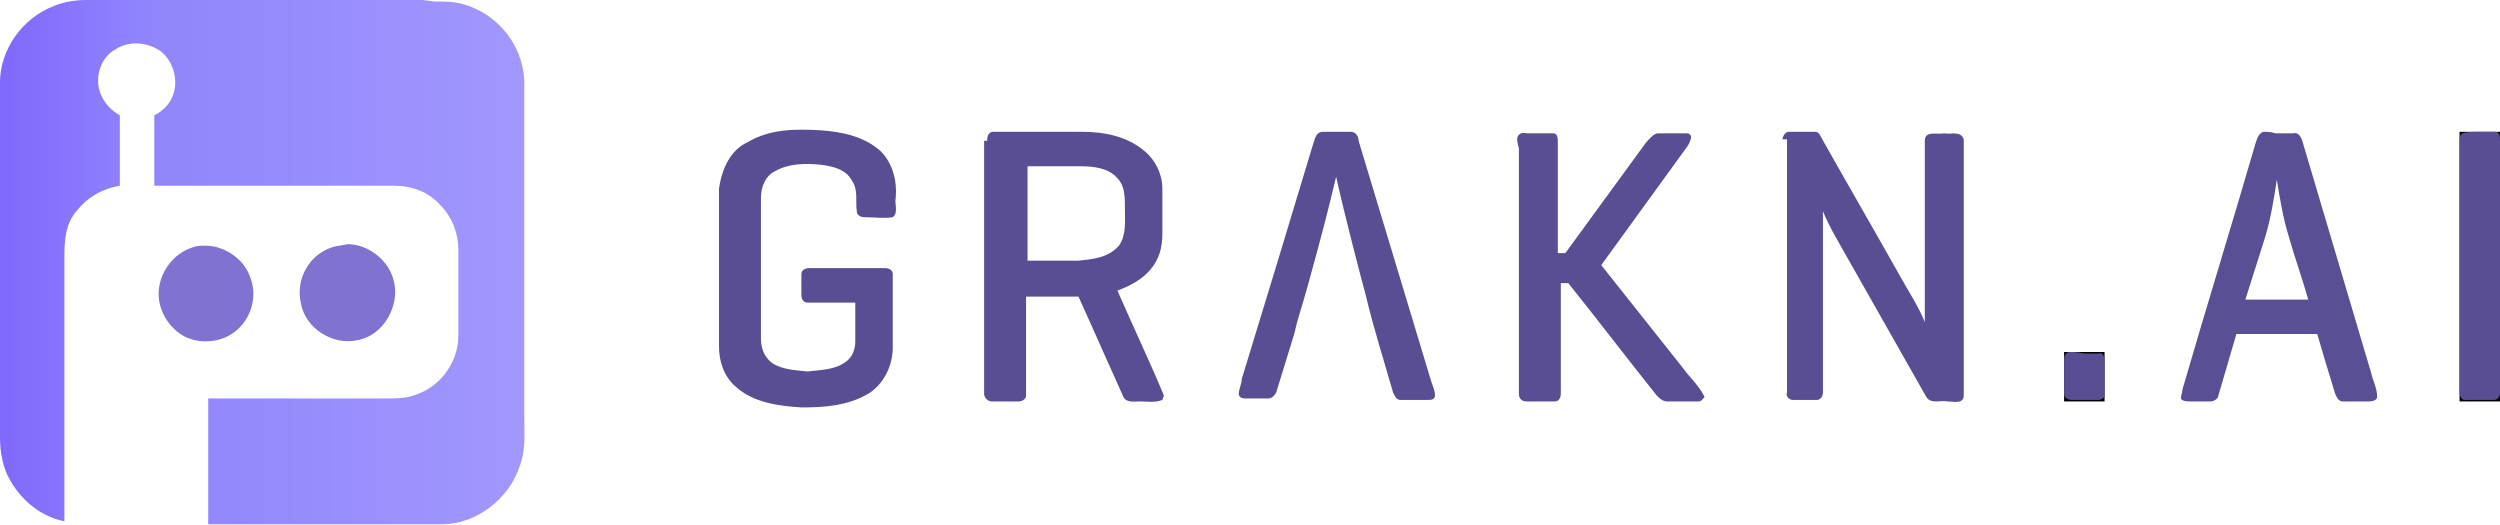
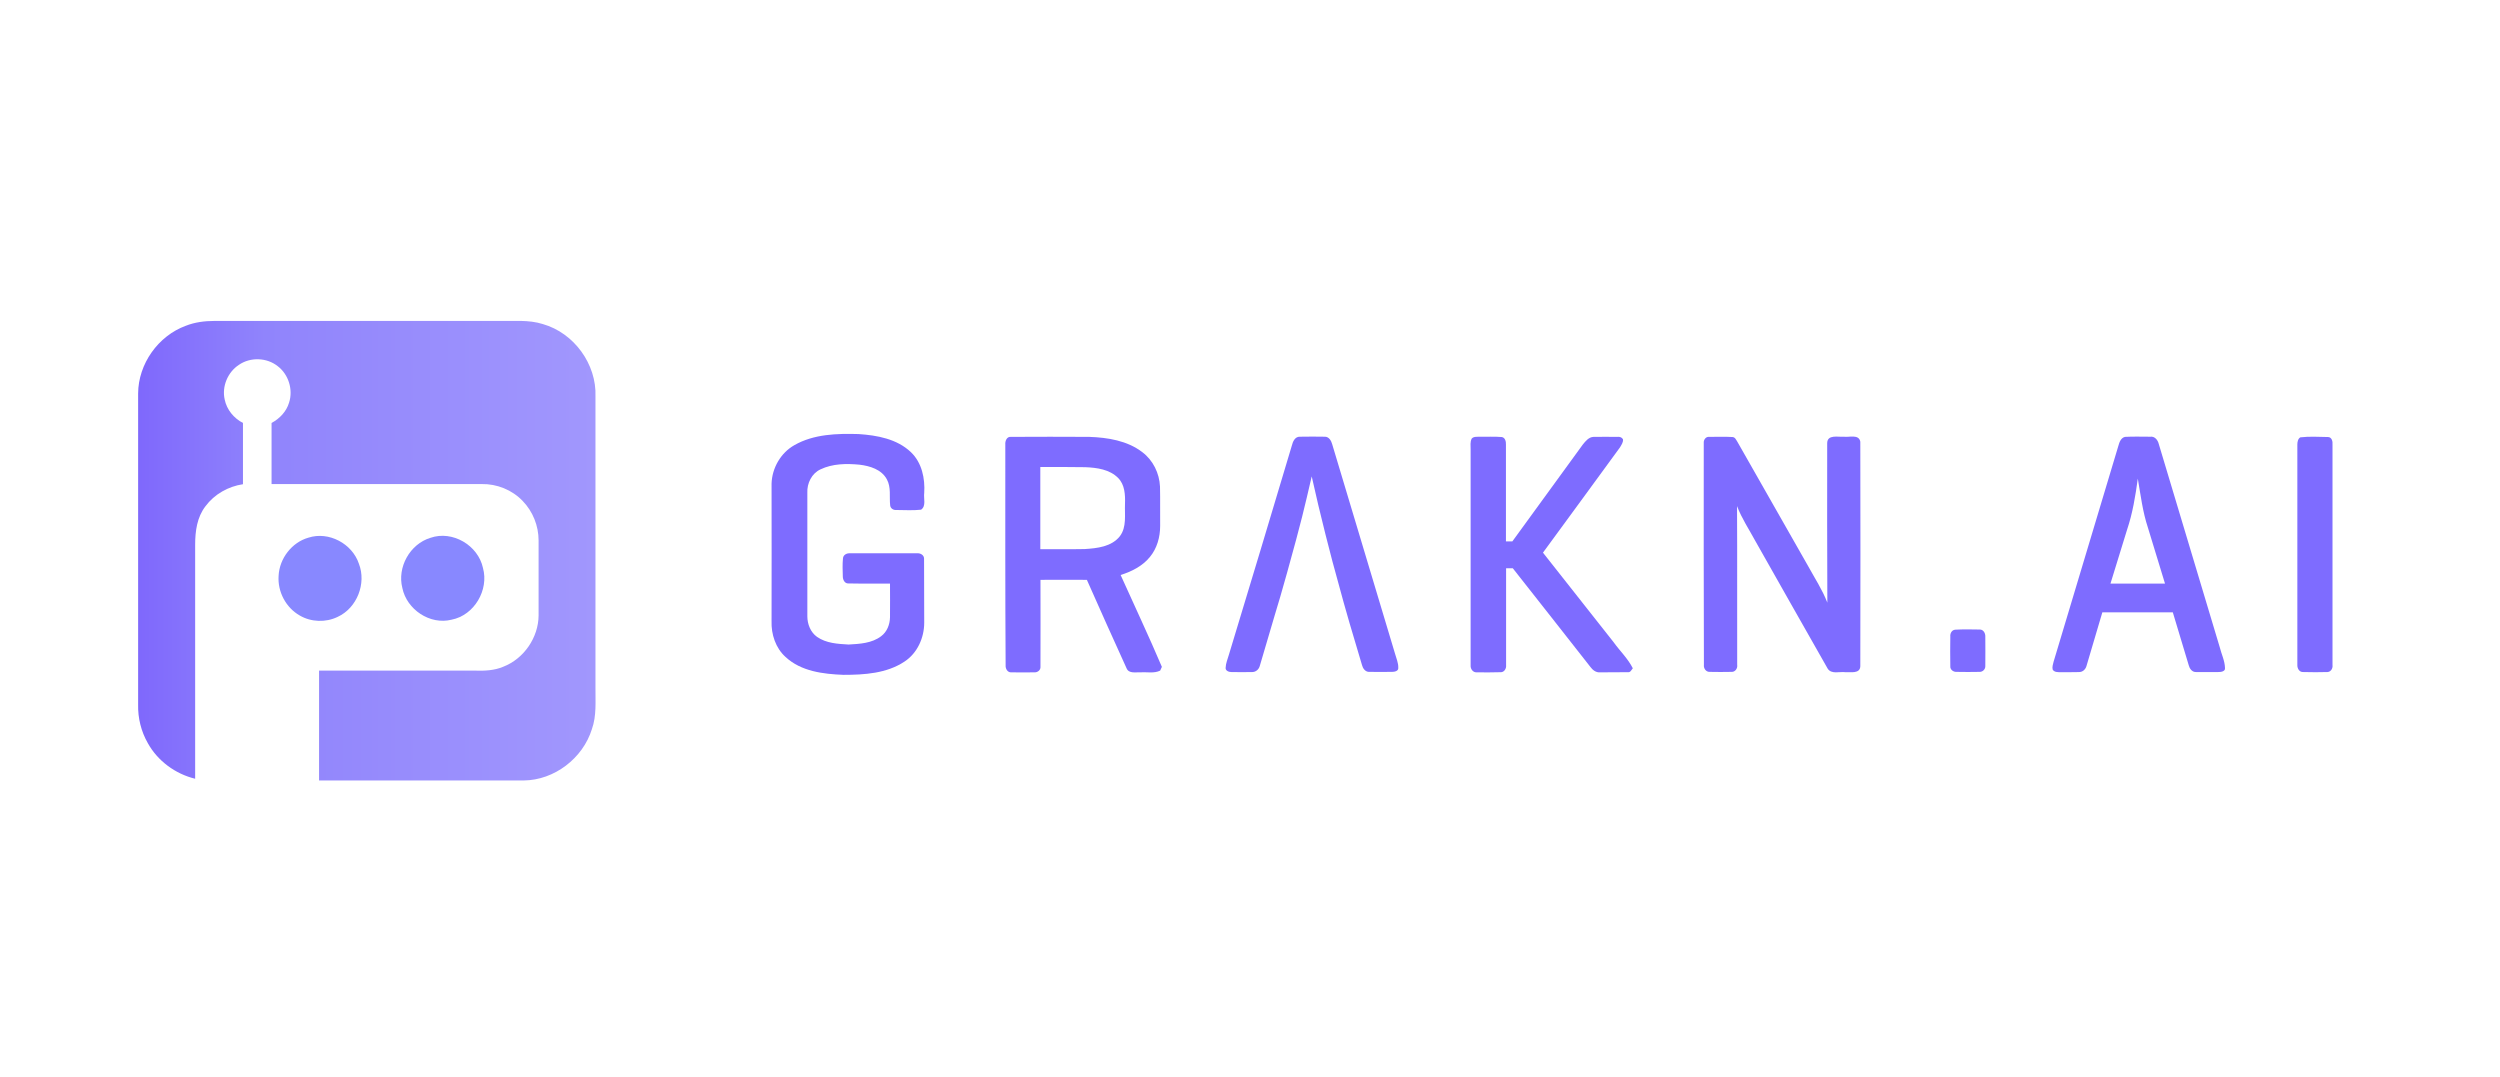
- <svg xmlns="http://www.w3.org/2000/svg" version="1.1" id="Layer_1" x="0px" y="0px" viewBox="0 0 166.9 35" style="enable-background:new 0 0 166.9 35;" xml:space="preserve">
+ <svg xmlns="http://www.w3.org/2000/svg" version="1.1" id="Layer_1" x="0px" y="0px" viewBox="0 0 1600 689" style="enable-background:new 0 0 1600 689;" xml:space="preserve">
  <style type="text/css">
	.st0{fill:url(#SVGID_1_);}
- 	.st1{fill:#594F95;}
- 	.st2{fill:#594E93;}
- 	.st3{fill:#7F72D0;}
+ 	.st1{fill:#7E6CFF;}
+ 	.st2{fill:#8888FF;}
</style>
-   <linearGradient id="SVGID_1_" gradientUnits="userSpaceOnUse" x1="-8.111572e-02" y1="17.5" x2="34.726" y2="17.5" gradientTransform="matrix(1 0 0 -1 0 35)">
-     <stop offset="0" style="stop-color:#7F68FC" />
-     <stop offset="0.277" style="stop-color:#9084FC" />
-     <stop offset="1" style="stop-color:#A197FD" />
-   </linearGradient>
-   <path class="st0" d="M28.2,0c-0.3,0-0.6,0-0.8,0H5.8C5.1,0,4.3,0.1,3.6,0.4C1.5,1.2,0,3.3,0,5.5c0,7.9,0,15.8,0,23.7  c0,1,0.2,2.1,0.7,2.9c0.8,1.4,2.1,2.4,3.6,2.7V17c0-1,0.1-2.1,0.8-2.9c0.7-0.9,1.7-1.5,2.9-1.7V7.7c-0.7-0.4-1.2-1-1.4-1.8  c-0.2-1,0.2-2.1,1.1-2.6c0.9-0.6,2.1-0.5,3,0.1c0.8,0.6,1.2,1.8,0.9,2.8c-0.2,0.7-0.7,1.2-1.3,1.5v4.7h16c1.2,0,2.3,0.4,3.1,1.3  c0.8,0.8,1.2,1.9,1.2,3v5.7c0,1.7-1.1,3.3-2.7,3.9c-0.7,0.3-1.4,0.3-2.1,0.3H13.9V35h15.6c2.3,0,4.5-1.7,5.2-3.9  c0.4-1,0.3-2.1,0.3-3.2V5.8c0.1-2.5-1.6-4.8-4-5.5c-0.7-0.2-1.3-0.2-2-0.2L28.2,0L28.2,0z" />
-   <path class="st1" d="M151.1,8.8c-0.3,0.1-0.4,0.4-0.5,0.7c-1.6,5.5-3.3,11-4.9,16.5c0,0.2-0.1,0.4-0.1,0.6c0.1,0.2,0.4,0.2,0.6,0.2  h0.6c0.3,0,0.5,0,0.8,0c0.2,0,0.5-0.2,0.5-0.4l1.2-4.1h5.4c0.4,1.4,0.8,2.7,1.2,4c0.1,0.2,0.2,0.5,0.5,0.5c0.6,0,1.2,0,1.8,0  c0.2,0,0.5-0.1,0.5-0.3c0-0.6-0.3-1.1-0.4-1.6l-4.6-15.5c-0.1-0.3-0.3-0.6-0.6-0.5h-0.7h-0.5C151.6,8.8,151.4,8.8,151.1,8.8z   M151.2,15.9c0.4-1.3,0.6-2.6,0.8-3.9c0.2,1.2,0.4,2.5,0.8,3.8c0.4,1.4,0.9,2.8,1.3,4.2h-2.4h-1.8L151.2,15.9z" />
-   <rect x="164.2" y="8.8" width="2.7" height="18" />
-   <path class="st2" d="M164.4,8.9c-0.2,0.1-0.2,0.4-0.2,0.5v16.8c0,0.3,0.2,0.6,0.5,0.5c0.6,0,1.2,0,1.8,0c0.3,0,0.4-0.3,0.4-0.5V9.4  c0-0.2,0-0.6-0.3-0.6c-0.4,0-0.8,0-1.2,0C165.1,8.8,164.7,8.8,164.4,8.9z" />
-   <path class="st3" d="M12.9,16.5c-1.3,0.4-2.2,1.6-2.3,2.9c-0.1,1.2,0.6,2.4,1.6,3c0.9,0.5,2,0.5,2.9,0.1c1.5-0.7,2.2-2.5,1.6-4  c-0.4-1.2-1.7-2.1-3-2.1C13.4,16.4,13.2,16.4,12.9,16.5z" />
-   <path class="st3" d="M22.2,16.5c-1.6,0.5-2.5,2.2-2.1,3.8c0.3,1.6,2.1,2.8,3.8,2.4c1.7-0.3,2.8-2.3,2.4-3.9  c-0.3-1.4-1.7-2.5-3.1-2.5C22.8,16.4,22.5,16.4,22.2,16.5z" />
-   <rect x="137.8" y="23.5" width="2.7" height="3.3" />
-   <path class="st2" d="M138.2,23.5c-0.3,0-0.4,0.3-0.4,0.5c0,0.8,0,1.5,0,2.3c0,0.2,0.2,0.4,0.5,0.4c0.6,0,1.2,0,1.8,0  c0.2,0,0.5-0.2,0.4-0.4c0-0.8,0-1.5,0-2.2c0-0.3-0.1-0.6-0.4-0.5h-1C138.7,23.5,138.4,23.5,138.2,23.5z" />
-   <path class="st2" d="M49.9,9.5c1.5-0.9,3.2-0.9,4.9-0.8c1.4,0.1,2.9,0.4,4,1.4c0.8,0.8,1.1,2,1,3.1c-0.1,0.4,0.2,1-0.2,1.3  c-0.6,0.1-1.2,0-1.9,0c-0.2,0-0.5-0.1-0.5-0.4c-0.1-0.7,0.1-1.4-0.3-2c-0.4-0.8-1.3-1-2.1-1.1c-1-0.1-2.1-0.1-3,0.4  c-0.7,0.3-1,1.1-1,1.8v9.4c0,0.6,0.2,1.2,0.7,1.6c0.7,0.5,1.6,0.5,2.4,0.6c0.8-0.1,1.8-0.1,2.5-0.6c0.5-0.3,0.7-0.9,0.7-1.4  c0-0.9,0-1.7,0-2.6c-1.1,0-2.1,0-3.2,0c-0.3,0-0.4-0.3-0.4-0.5c0-0.5,0-0.9,0-1.4c0-0.3,0.3-0.4,0.5-0.4h5.1c0.2,0,0.5,0.1,0.5,0.4  c0,1.6,0,3.2,0,4.9c0,1.1-0.5,2.3-1.5,3c-1.4,0.9-3.1,1-4.6,1c-1.5-0.1-3.2-0.3-4.4-1.4c-0.8-0.7-1.1-1.7-1.1-2.7c0-3.5,0-7,0-10.5  C48.2,11.2,48.8,10,49.9,9.5z" />
-   <path class="st2" d="M68.6,11.1v6.3c1.1,0,2.2,0,3.4,0c1-0.1,2-0.2,2.7-1c0.5-0.7,0.4-1.6,0.4-2.5c0-0.7,0-1.5-0.5-2  c-0.6-0.7-1.6-0.8-2.5-0.8C70.9,11.1,69.7,11.1,68.6,11.1z M65.9,9.4c0-0.3,0.1-0.6,0.4-0.6c2,0,4,0,6,0c1.4,0,2.9,0.3,4,1.2  c0.8,0.6,1.3,1.6,1.3,2.6s0,2,0,3c0,0.9-0.2,1.7-0.8,2.4c-0.6,0.7-1.4,1.1-2.2,1.4c1,2.3,2.1,4.6,3.1,7l-0.1,0.3  c-0.5,0.2-1,0.1-1.5,0.1c-0.4,0-0.9,0.1-1.1-0.3c-1-2.2-2-4.5-3-6.7c-1.2,0-2.3,0-3.5,0c0,2.2,0,4.4,0,6.6c0,0.2-0.2,0.4-0.5,0.4  c-0.6,0-1.2,0-1.8,0c-0.3,0-0.5-0.3-0.5-0.5V9.4H65.9z" />
-   <path class="st2" d="M87.7,9.5c0.1-0.3,0.2-0.7,0.6-0.7c0.6,0,1.3,0,1.9,0c0.3,0,0.5,0.3,0.5,0.6c1.6,5.3,3.2,10.6,4.8,15.9  c0.1,0.4,0.3,0.7,0.3,1.1c0,0.3-0.3,0.3-0.5,0.3c-0.6,0-1.2,0-1.8,0c-0.3,0-0.4-0.3-0.5-0.5c-0.6-2.1-1.3-4.3-1.8-6.4  c-0.4-1.5-1.4-5.3-2-8c-0.6,2.5-0.8,3.3-1.9,7.3c-0.5,1.8-0.6,1.9-0.9,3.2l-1.2,3.9c-0.1,0.2-0.3,0.4-0.5,0.4c-0.6,0-1.1,0-1.6,0  c-0.2,0-0.4-0.1-0.4-0.3c0-0.3,0.2-0.7,0.2-1C84.5,20.1,86.1,14.8,87.7,9.5z" />
-   <path class="st2" d="M101.4,9c0.2-0.2,0.4-0.1,0.6-0.1c0.6,0,1.1,0,1.7,0c0.3,0,0.3,0.4,0.3,0.6v7.4h0.5l5.4-7.4  c0.2-0.2,0.5-0.6,0.8-0.6c0.6,0,1.2,0,1.8,0c0.2,0,0.3,0,0.4,0.2c0,0.2-0.1,0.4-0.2,0.6l-5.8,8l5.4,6.8c0.5,0.7,1.1,1.2,1.5,2  c-0.1,0.1-0.2,0.3-0.4,0.3c-0.7,0-1.4,0-2.1,0c-0.3,0-0.5-0.2-0.7-0.4c-2-2.5-3.9-5-5.9-7.5h-0.5v7.4c0,0.2-0.1,0.5-0.4,0.5  c-0.6,0-1.2,0-1.9,0c-0.3,0-0.5-0.2-0.5-0.5V9.9C101.3,9.5,101.2,9.2,101.4,9z" />
-   <path class="st2" d="M119,9.3c0-0.2,0.2-0.5,0.4-0.5c0.6,0,1.2,0,1.8,0c0.2,0,0.3,0.2,0.4,0.4c1.8,3.2,3.6,6.3,5.4,9.5  c0.5,0.9,1.1,1.8,1.5,2.8c0-4,0-8.1,0-12.1c0-0.7,0.8-0.4,1.3-0.5c0.4,0.1,1.1-0.2,1.3,0.4c0,5.7,0,11.4,0,17.1  c0,0.6-0.7,0.4-1.1,0.4c-0.4-0.1-1.1,0.2-1.4-0.3l-5.5-9.7c-0.5-0.9-1-1.7-1.4-2.7c0,4,0,8.1,0,12.1c0,0.3-0.2,0.5-0.4,0.5  c-0.5,0-1.1,0-1.6,0c-0.3,0-0.5-0.3-0.4-0.5V9.3H119z" />
+   <g id="Color_on_Purple">
+     <g>
+       <linearGradient id="SVGID_1_" gradientUnits="userSpaceOnUse" x1="88.387" y1="337.572" x2="381.148" y2="337.572" gradientTransform="matrix(1 0 0 -1 0 690)">
+         <stop offset="0" style="stop-color:#7F68FC" />
+         <stop offset="0.277" style="stop-color:#9084FC" />
+         <stop offset="1" style="stop-color:#A197FD" />
+       </linearGradient>
+       <path class="st0" d="M124.9,498.4c-12.7-3.1-24-11.4-30.3-22.8c-4.3-7.5-6.4-16.1-6.2-24.7c0-66.4,0-132.7,0-199.1    c0.1-18.9,12.8-36.8,30.5-43.3c5.8-2.3,12.1-3.1,18.3-3.1c60.7,0,121.3,0,182,0c9.4,0.2,19.1-0.9,28.2,2    c20,5.7,34.5,25.7,33.7,46.4c0,62,0,124,0,186c-0.1,9,0.8,18.2-2.3,26.9c-5.8,18.6-24,32.6-43.6,32.8c-43.7,0-87.4,0-131,0    c0-23.4,0-46.9,0-70.3c33.3,0,66.7,0,100,0c6,0.2,12.3-0.1,17.9-2.5c13.2-5.1,22.5-18.7,22.6-32.8c0-16,0-32,0-48    c0-9.4-3.7-18.6-10.2-25.3c-6.8-7.1-16.5-11-26.3-10.8c-44.8,0-89.6,0-134.4,0c0-13,0-26,0-39.1c5.2-2.8,9.5-7.3,11.2-13    c2.7-8.3-0.3-18-7.2-23.3c-7-5.6-17.5-6-24.9-0.9c-7.2,4.7-11,13.9-9.1,22.2c1.3,6.5,5.9,12,11.7,15c0,13.1,0,26.2,0,39.2    c-9.4,1.4-18.3,6.4-24,14.1c-5.4,7-6.6,15.9-6.6,24.7" />
+       <g>
+         <path class="st1" d="M1355.8,285.2c0.6-2.2,1.6-5,4.2-5.6c5.4-0.3,10.8-0.1,16.2-0.1c2.8-0.4,4.8,2.1,5.4,4.6     c13,43.3,26,86.7,39,130c1.1,4.5,3.3,8.8,3.4,13.5c0.2,2.1-2.5,2.5-4,2.5c-5,0-9.9,0.1-14.9,0c-2.3-0.1-3.8-2.3-4.3-4.3     c-3.4-11.3-6.8-22.6-10.2-33.9c-15.1,0-30.1,0-45.1,0c-3.4,11.5-6.8,23-10.2,34.5c-0.6,2-2.4,3.7-4.5,3.7c-4,0.2-8,0-11.9,0.1     c-1.8,0-4.2,0.1-5.2-1.7c-0.4-1.7,0.2-3.4,0.6-5C1328.1,377.4,1342,331.3,1355.8,285.2z M1361.3,339.1     c-3.6,11.5-7.1,23-10.6,34.4c11.6,0,23.3,0,34.9,0c-3.6-11.9-7.2-23.8-10.9-35.7c-3.4-10.2-4.7-21-6.5-31.5     C1366.7,317.3,1364.9,328.4,1361.3,339.1z" />
+       </g>
+       <path class="st1" d="M1472.2,279.9c5.8-0.7,11.9-0.3,17.8-0.2c2.4,0.1,3,2.9,2.8,4.8c0,47,0,94.1,0,141.1c0.3,2-0.9,4.3-3.1,4.5    c-5.2,0.2-10.4,0.1-15.6,0c-2.5,0.2-3.9-2.3-3.8-4.5c0-47,0-94.1,0-141.1C1470.3,282.8,1470.7,280.8,1472.2,279.9z" />
+       <path class="st2" d="M197.4,344.1c13-4.2,28,3.8,32.3,16.7c4.9,12.6-1.2,28.3-13.6,34c-7.6,3.7-17,3.4-24.3-0.9    c-8.8-5-14.2-15.2-13.5-25.3C178.8,357.4,186.8,347.1,197.4,344.1z" />
+       <path class="st2" d="M275.5,344.2c14.1-4.9,30.5,4.8,33.6,19.3c3.9,14.1-5.6,30.3-20.1,33.1c-13.8,3.5-28.7-6.5-31.5-20.3    C254.1,363.1,262.3,348.2,275.5,344.2z" />
+       <path class="st1" d="M1251.3,403c5.2-0.3,10.3-0.2,15.5-0.1c2.5-0.2,3.9,2.3,3.8,4.5c0,6.3,0.1,12.6,0,18.9c0.1,2-1.7,3.8-3.7,3.7    c-4.9,0.1-9.9,0.1-14.8,0c-2,0.1-4.1-1.5-3.9-3.6c-0.1-6.3-0.1-12.7,0-19C1248,405.4,1249.1,403.2,1251.3,403z" />
+       <g>
+         <path class="st1" d="M508.4,284.9c12.4-7.1,27.2-7.5,41.1-7.1c11.9,0.8,24.6,3.1,33.5,11.6c7,6.7,9.1,16.8,8.5,26.1     c-0.5,3.5,1.4,8.3-2,10.7c-5.2,0.6-10.5,0.2-15.7,0.2c-1.9,0.2-3.9-0.9-4.1-3c-0.6-5.5,0.7-11.5-2.1-16.6     c-3.4-6.4-10.9-8.6-17.5-9.4c-8.4-0.8-17.3-0.7-25,3c-5.6,2.6-8.7,8.9-8.4,15c0,26.3,0,52.6,0,79c0,5,2,10.2,6.2,13.2     c5.9,4.1,13.2,4.5,20.2,4.9c7.1-0.4,14.9-0.8,20.8-5.3c3.8-2.8,5.6-7.5,5.7-12.1c0.1-7.2,0-14.4,0-21.6     c-8.9-0.1-17.8,0.1-26.7-0.1c-2.3,0.1-3.5-2.4-3.5-4.4c-0.1-3.9-0.3-7.8,0.1-11.6c0.1-2.2,2.3-3.4,4.3-3.3c14.4,0,28.7,0,43.1,0     c2.1-0.2,4.5,1.1,4.5,3.4c0.1,13.7,0,27.3,0.1,41c0,9.7-4.4,19.5-12.6,24.9c-11.4,7.6-25.7,8.5-39.1,8.5     c-12.9-0.5-27.1-2.2-37-11.4c-6.4-5.7-9.3-14.6-9-23c0.1-29.4,0-58.7,0-88C494.1,299.5,499.7,289.8,508.4,284.9z" />
+         <g>
+           <path class="st1" d="M643.4,284.5c-0.2-2.2,0.9-5.2,3.6-4.9c16.7-0.1,33.4-0.1,50.1,0c11.8,0.4,24.4,2.4,34,9.8      c6.9,5.2,10.9,13.5,11.3,22c0.2,8.4,0,16.8,0.1,25.2c0,7.1-2,14.4-6.6,19.9c-4.7,5.8-11.7,9.3-18.7,11.5      c8.8,19.6,18,39,26.4,58.8c-0.3,0.6-0.8,1.8-1.1,2.4c-3.9,1.9-8.3,0.8-12.5,1.1c-3.1-0.2-7.5,1-9-2.6      c-8.6-18.8-17-37.7-25.4-56.6c-9.9-0.1-19.8,0-29.7,0c0,18.5,0.1,37,0,55.6c0.2,2.1-1.8,3.7-3.8,3.6c-4.9,0-9.9,0.1-14.8,0      c-2.5,0.2-3.9-2.4-3.7-4.6C643.3,378.5,643.4,331.5,643.4,284.5z M665.8,298.9c0,17.5,0,35.1,0,52.6c9.5-0.1,18.9,0.1,28.4-0.1      c8-0.5,17.2-1.5,22.5-8.2c4.5-5.9,3-13.8,3.3-20.7c0.2-5.8-0.1-12.3-4.4-16.6c-5.4-5.5-13.6-6.6-21-6.9      C685,298.8,675.4,298.9,665.8,298.9z" />
+         </g>
+         <path class="st1" d="M826.8,285.1c0.6-2.5,2-5.7,5.1-5.6c5.4-0.1,10.8-0.1,16.2,0c2.5,0.1,3.9,2.6,4.5,4.8     c13.4,44.7,26.8,89.3,40.2,134c0.8,3,2.2,5.9,2.1,9.1c0.2,2.1-2.4,2.6-4,2.6c-5,0-9.9,0.1-14.9,0c-2.3-0.1-3.8-2.3-4.3-4.3     c-5.4-17.9-10.7-35.8-15.5-53.8c-3.7-12.9-11.8-44.5-16.7-67c-4.8,20.6-6.3,27.6-15.7,61.4c-4.3,15.5-4.7,16.4-7.9,27.2     c-3.2,11-6.4,21.9-9.7,32.9c-0.6,2-2.4,3.6-4.5,3.7c-4.6,0.1-9.2,0.1-13.8,0c-1.5,0-3.7-0.9-3.5-2.7c0.1-2.9,1.3-5.6,2.1-8.4     C800,374.4,813.5,329.8,826.8,285.1z" />
+         <path class="st1" d="M941.9,280.7c1.2-1.4,3.3-1.1,5-1.2c4.7,0.1,9.5-0.2,14.2,0.2c2.2,0.3,2.8,2.9,2.7,4.8c0,20.7,0,41.4,0,62     c1.4,0,2.7,0,4.1,0c15-20.7,30.1-41.3,45.1-62c1.8-2.2,3.8-4.8,6.9-4.9c5-0.1,10.1,0,15.2,0c1.4-0.2,2.8,0.2,3.6,1.5     c0.3,1.9-1,3.6-1.9,5.2c-16.5,22.5-32.8,45-49.3,67.4c15.1,19.1,30.1,38.2,45.2,57.3c4,5.6,9.2,10.5,12.3,16.7     c-0.9,1-1.5,2.8-3.2,2.5c-5.9,0.1-11.9,0-17.8,0.1c-2.6,0.2-4.7-1.5-6.1-3.4c-16.6-21.1-33.1-42.2-49.7-63.2c-1.5,0-2.9,0-4.3,0     c0,20.7,0,41.4,0,62.1c0.2,1.9-1,4.2-3.1,4.4c-5.2,0.2-10.4,0.1-15.6,0.1c-2.5,0.2-4.2-2.2-4-4.5c0-46,0-92.1,0-138.1     C941.2,285.2,940.8,282.8,941.9,280.7z" />
+         <path class="st1" d="M1090.4,283.5c-0.2-2,1.4-4.2,3.5-3.9c5,0,10-0.2,14.9,0.1c1.7,0.1,2.3,1.8,3.1,3     c15.1,26.6,30.2,53.1,45.3,79.6c4.2,7.7,9.1,15.1,12.3,23.4c-0.2-34-0.1-68.1-0.1-102.1c0.1-5.7,6.9-3.8,10.6-4.1     c3.5,0.5,9.7-1.8,10.6,3.2c0.1,47.9,0.1,95.8,0,143.7c-0.2,5-6.3,3.6-9.6,3.8c-3.7-0.5-8.9,1.5-11.3-2.3     c-15.5-27.2-30.9-54.5-46.3-81.7c-4-7.4-8.7-14.4-11.7-22.3c0.2,33.9,0,67.8,0.1,101.6c0.4,2.2-1.3,4.7-3.7,4.5     c-4.6,0.1-9.3,0.1-13.9,0c-2.4,0.1-4-2.3-3.7-4.5C1090.4,378.2,1090.3,330.8,1090.4,283.5z" />
+       </g>
+     </g>
+   </g>
</svg>
